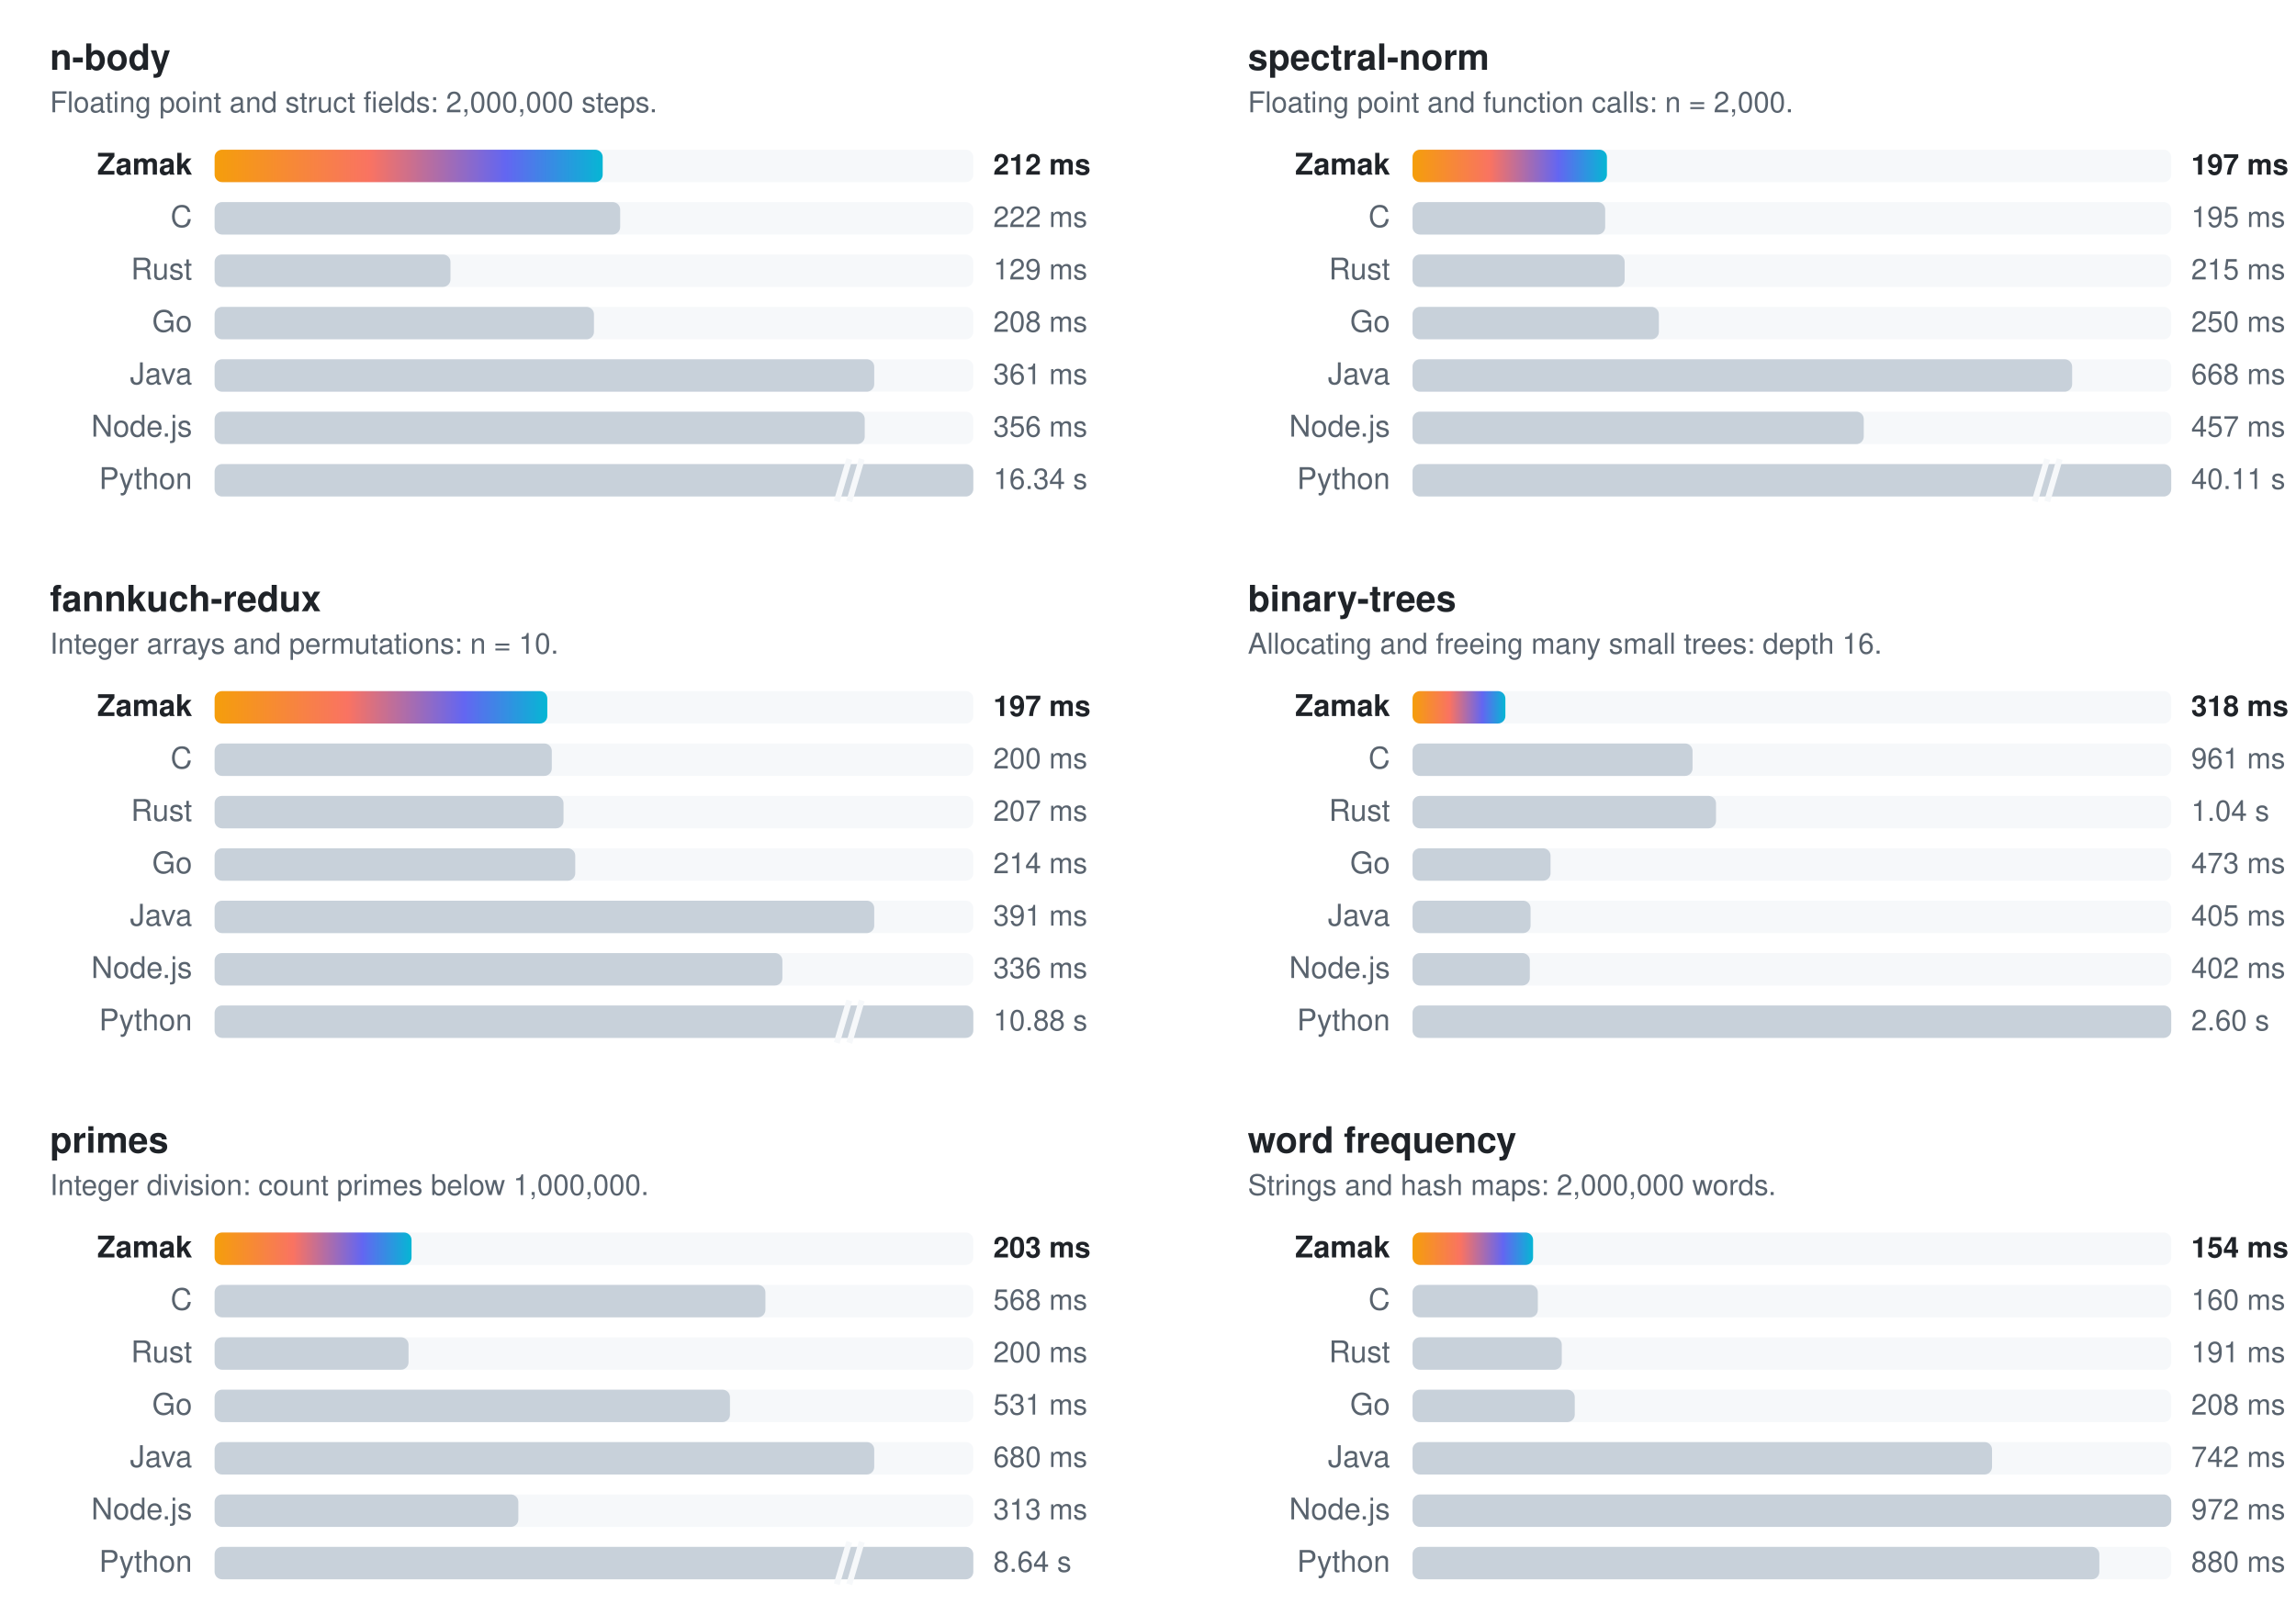
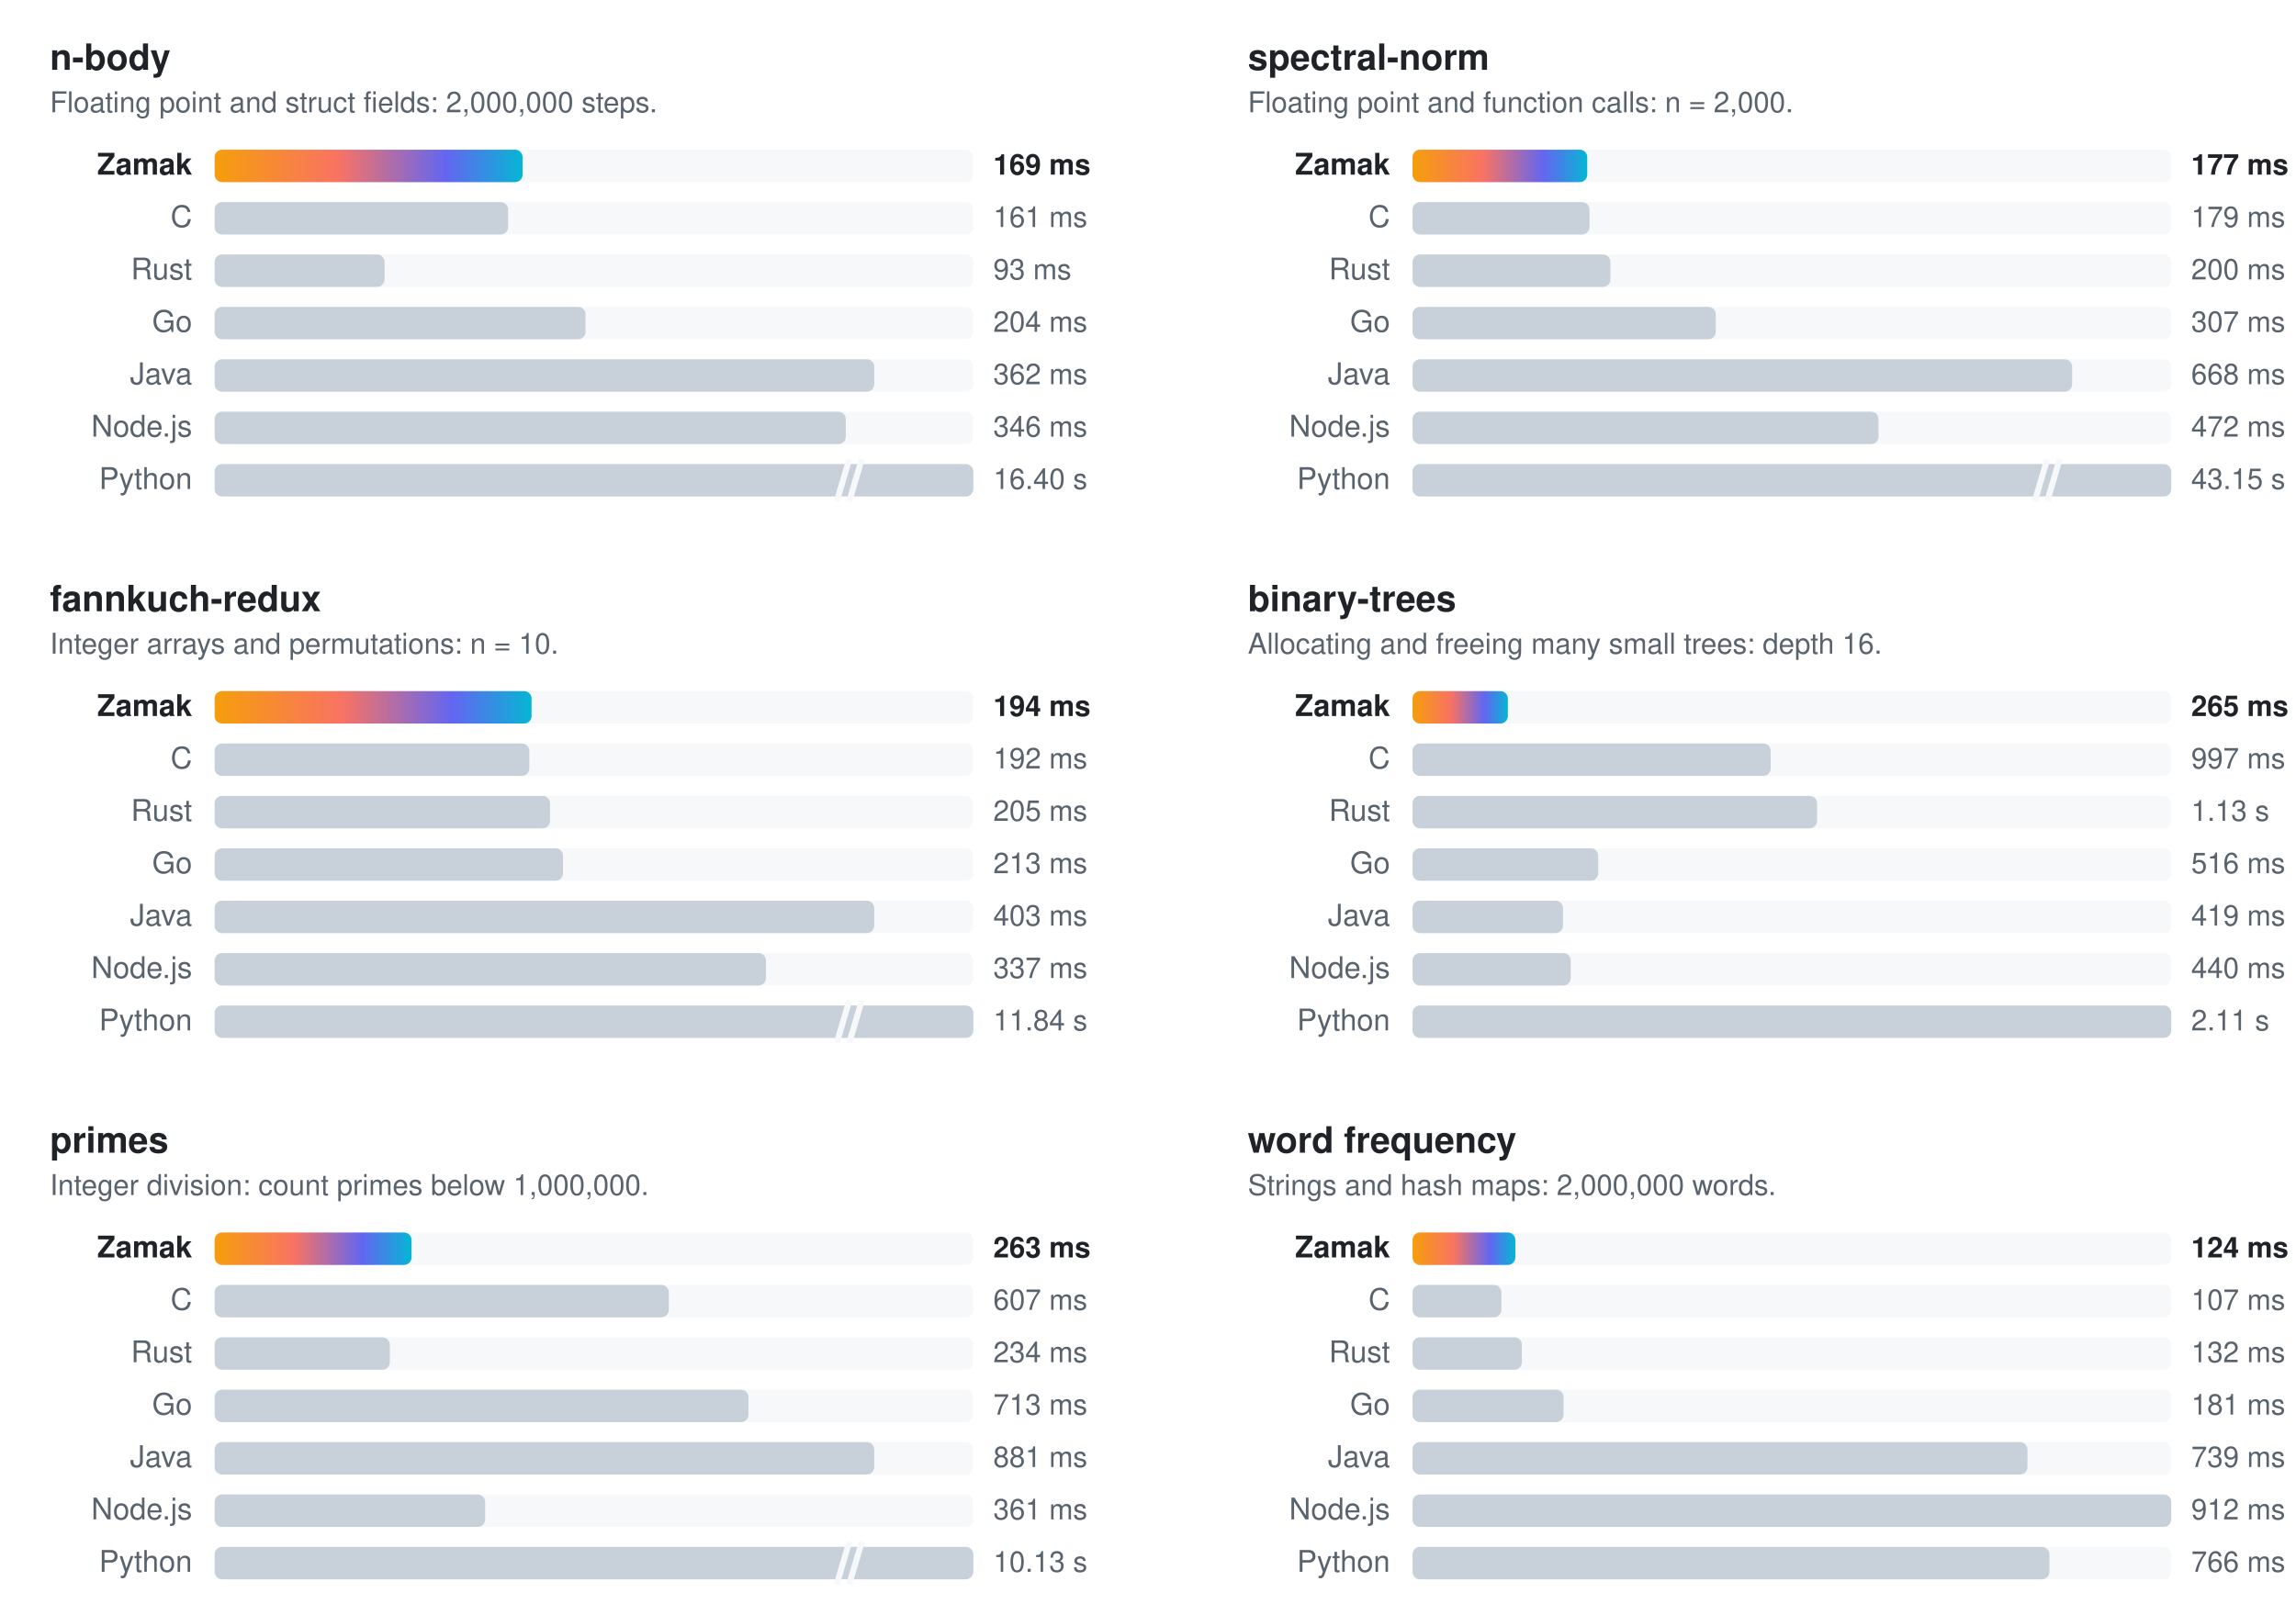
<svg xmlns="http://www.w3.org/2000/svg" viewBox="0 0 920 647" width="920" height="647" role="img" aria-label="Run time of six programs in Zamak, C, Rust, Go, Java, Node.js, and Python" font-family="-apple-system, 'Segoe UI', Helvetica, Arial, sans-serif">
  <defs>
    <linearGradient id="brand" x1="0" x2="1" y1="0" y2="0">
      <stop offset="0" stop-color="#f59e0b" />
      <stop offset="0.4" stop-color="#f97362" />
      <stop offset="0.75" stop-color="#6366f1" />
      <stop offset="1" stop-color="#06b6d4" />
    </linearGradient>
  </defs>
  <text x="20" y="28" font-size="14.5" font-weight="600" fill="#1f2328">n-body</text>
  <text x="20" y="45" font-size="11.5" fill="#59636e">Floating point and struct fields: 2,000,000 steps.</text>
  <text x="77" y="70" font-size="12" text-anchor="end" font-weight="600" fill="#1f2328">Zamak</text>
  <rect x="86" y="60" width="304" height="13" rx="3" fill="#f6f8fa" />
-   <rect x="86" y="60" width="155.5" height="13" rx="3" fill="url(#brand)" />
-   <text x="398" y="70" font-size="11.5" font-weight="600" fill="#1f2328">212 ms</text>
+   <rect x="86" y="60" width="123.4" height="13" rx="3" fill="url(#brand)" />
+   <text x="398" y="70" font-size="11.5" font-weight="600" fill="#1f2328">169 ms</text>
  <text x="77" y="91" font-size="12" text-anchor="end" font-weight="400" fill="#59636e">C</text>
  <rect x="86" y="81" width="304" height="13" rx="3" fill="#f6f8fa" />
-   <rect x="86" y="81" width="162.5" height="13" rx="3" fill="#c8d1da" />
-   <text x="398" y="91" font-size="11.5" font-weight="400" fill="#59636e">222 ms</text>
+   <rect x="86" y="81" width="117.6" height="13" rx="3" fill="#c8d1da" />
+   <text x="398" y="91" font-size="11.5" font-weight="400" fill="#59636e">161 ms</text>
  <text x="77" y="112" font-size="12" text-anchor="end" font-weight="400" fill="#59636e">Rust</text>
  <rect x="86" y="102" width="304" height="13" rx="3" fill="#f6f8fa" />
-   <rect x="86" y="102" width="94.5" height="13" rx="3" fill="#c8d1da" />
-   <text x="398" y="112" font-size="11.5" font-weight="400" fill="#59636e">129 ms</text>
+   <rect x="86" y="102" width="68.1" height="13" rx="3" fill="#c8d1da" />
+   <text x="398" y="112" font-size="11.5" font-weight="400" fill="#59636e">93 ms</text>
  <text x="77" y="133" font-size="12" text-anchor="end" font-weight="400" fill="#59636e">Go</text>
  <rect x="86" y="123" width="304" height="13" rx="3" fill="#f6f8fa" />
-   <rect x="86" y="123" width="152.0" height="13" rx="3" fill="#c8d1da" />
-   <text x="398" y="133" font-size="11.5" font-weight="400" fill="#59636e">208 ms</text>
+   <rect x="86" y="123" width="148.6" height="13" rx="3" fill="#c8d1da" />
+   <text x="398" y="133" font-size="11.5" font-weight="400" fill="#59636e">204 ms</text>
  <text x="77" y="154" font-size="12" text-anchor="end" font-weight="400" fill="#59636e">Java</text>
  <rect x="86" y="144" width="304" height="13" rx="3" fill="#f6f8fa" />
  <rect x="86" y="144" width="264.3" height="13" rx="3" fill="#c8d1da" />
-   <text x="398" y="154" font-size="11.5" font-weight="400" fill="#59636e">361 ms</text>
+   <text x="398" y="154" font-size="11.5" font-weight="400" fill="#59636e">362 ms</text>
  <text x="77" y="175" font-size="12" text-anchor="end" font-weight="400" fill="#59636e">Node.js</text>
  <rect x="86" y="165" width="304" height="13" rx="3" fill="#f6f8fa" />
-   <rect x="86" y="165" width="260.5" height="13" rx="3" fill="#c8d1da" />
-   <text x="398" y="175" font-size="11.5" font-weight="400" fill="#59636e">356 ms</text>
+   <rect x="86" y="165" width="252.9" height="13" rx="3" fill="#c8d1da" />
+   <text x="398" y="175" font-size="11.5" font-weight="400" fill="#59636e">346 ms</text>
  <text x="77" y="196" font-size="12" text-anchor="end" font-weight="400" fill="#59636e">Python</text>
  <rect x="86" y="186" width="304" height="13" rx="3" fill="#f6f8fa" />
  <rect x="86" y="186" width="304.0" height="13" rx="3" fill="#c8d1da" />
  <path d="M335.3 201 l5 -17" stroke="#f6f8fa" stroke-width="2.4" />
  <path d="M340.3 201 l5 -17" stroke="#f6f8fa" stroke-width="2.4" />
-   <text x="398" y="196" font-size="11.5" font-weight="400" fill="#59636e">16.34 s</text>
+   <text x="398" y="196" font-size="11.5" font-weight="400" fill="#59636e">16.40 s</text>
  <text x="500" y="28" font-size="14.5" font-weight="600" fill="#1f2328">spectral-norm</text>
  <text x="500" y="45" font-size="11.5" fill="#59636e">Floating point and function calls: n = 2,000.</text>
  <text x="557" y="70" font-size="12" text-anchor="end" font-weight="600" fill="#1f2328">Zamak</text>
  <rect x="566" y="60" width="304" height="13" rx="3" fill="#f6f8fa" />
-   <rect x="566" y="60" width="77.9" height="13" rx="3" fill="url(#brand)" />
-   <text x="878" y="70" font-size="11.5" font-weight="600" fill="#1f2328">197 ms</text>
+   <rect x="566" y="60" width="70.0" height="13" rx="3" fill="url(#brand)" />
+   <text x="878" y="70" font-size="11.5" font-weight="600" fill="#1f2328">177 ms</text>
  <text x="557" y="91" font-size="12" text-anchor="end" font-weight="400" fill="#59636e">C</text>
  <rect x="566" y="81" width="304" height="13" rx="3" fill="#f6f8fa" />
-   <rect x="566" y="81" width="77.2" height="13" rx="3" fill="#c8d1da" />
-   <text x="878" y="91" font-size="11.5" font-weight="400" fill="#59636e">195 ms</text>
+   <rect x="566" y="81" width="70.9" height="13" rx="3" fill="#c8d1da" />
+   <text x="878" y="91" font-size="11.5" font-weight="400" fill="#59636e">179 ms</text>
  <text x="557" y="112" font-size="12" text-anchor="end" font-weight="400" fill="#59636e">Rust</text>
  <rect x="566" y="102" width="304" height="13" rx="3" fill="#f6f8fa" />
-   <rect x="566" y="102" width="85.0" height="13" rx="3" fill="#c8d1da" />
-   <text x="878" y="112" font-size="11.5" font-weight="400" fill="#59636e">215 ms</text>
+   <rect x="566" y="102" width="79.3" height="13" rx="3" fill="#c8d1da" />
+   <text x="878" y="112" font-size="11.5" font-weight="400" fill="#59636e">200 ms</text>
  <text x="557" y="133" font-size="12" text-anchor="end" font-weight="400" fill="#59636e">Go</text>
  <rect x="566" y="123" width="304" height="13" rx="3" fill="#f6f8fa" />
-   <rect x="566" y="123" width="98.7" height="13" rx="3" fill="#c8d1da" />
-   <text x="878" y="133" font-size="11.5" font-weight="400" fill="#59636e">250 ms</text>
+   <rect x="566" y="123" width="121.5" height="13" rx="3" fill="#c8d1da" />
+   <text x="878" y="133" font-size="11.5" font-weight="400" fill="#59636e">307 ms</text>
  <text x="557" y="154" font-size="12" text-anchor="end" font-weight="400" fill="#59636e">Java</text>
  <rect x="566" y="144" width="304" height="13" rx="3" fill="#f6f8fa" />
  <rect x="566" y="144" width="264.3" height="13" rx="3" fill="#c8d1da" />
  <text x="878" y="154" font-size="11.5" font-weight="400" fill="#59636e">668 ms</text>
  <text x="557" y="175" font-size="12" text-anchor="end" font-weight="400" fill="#59636e">Node.js</text>
  <rect x="566" y="165" width="304" height="13" rx="3" fill="#f6f8fa" />
-   <rect x="566" y="165" width="180.8" height="13" rx="3" fill="#c8d1da" />
-   <text x="878" y="175" font-size="11.5" font-weight="400" fill="#59636e">457 ms</text>
+   <rect x="566" y="165" width="186.7" height="13" rx="3" fill="#c8d1da" />
+   <text x="878" y="175" font-size="11.5" font-weight="400" fill="#59636e">472 ms</text>
  <text x="557" y="196" font-size="12" text-anchor="end" font-weight="400" fill="#59636e">Python</text>
  <rect x="566" y="186" width="304" height="13" rx="3" fill="#f6f8fa" />
  <rect x="566" y="186" width="304.0" height="13" rx="3" fill="#c8d1da" />
  <path d="M815.3 201 l5 -17" stroke="#f6f8fa" stroke-width="2.4" />
  <path d="M820.3 201 l5 -17" stroke="#f6f8fa" stroke-width="2.4" />
-   <text x="878" y="196" font-size="11.5" font-weight="400" fill="#59636e">40.11 s</text>
+   <text x="878" y="196" font-size="11.5" font-weight="400" fill="#59636e">43.15 s</text>
  <text x="20" y="245" font-size="14.5" font-weight="600" fill="#1f2328">fannkuch-redux</text>
  <text x="20" y="262" font-size="11.5" fill="#59636e">Integer arrays and permutations: n = 10.</text>
  <text x="77" y="287" font-size="12" text-anchor="end" font-weight="600" fill="#1f2328">Zamak</text>
  <rect x="86" y="277" width="304" height="13" rx="3" fill="#f6f8fa" />
-   <rect x="86" y="277" width="133.3" height="13" rx="3" fill="url(#brand)" />
-   <text x="398" y="287" font-size="11.5" font-weight="600" fill="#1f2328">197 ms</text>
+   <rect x="86" y="277" width="127.0" height="13" rx="3" fill="url(#brand)" />
+   <text x="398" y="287" font-size="11.5" font-weight="600" fill="#1f2328">194 ms</text>
  <text x="77" y="308" font-size="12" text-anchor="end" font-weight="400" fill="#59636e">C</text>
  <rect x="86" y="298" width="304" height="13" rx="3" fill="#f6f8fa" />
-   <rect x="86" y="298" width="135.1" height="13" rx="3" fill="#c8d1da" />
-   <text x="398" y="308" font-size="11.5" font-weight="400" fill="#59636e">200 ms</text>
+   <rect x="86" y="298" width="126.1" height="13" rx="3" fill="#c8d1da" />
+   <text x="398" y="308" font-size="11.5" font-weight="400" fill="#59636e">192 ms</text>
  <text x="77" y="329" font-size="12" text-anchor="end" font-weight="400" fill="#59636e">Rust</text>
  <rect x="86" y="319" width="304" height="13" rx="3" fill="#f6f8fa" />
-   <rect x="86" y="319" width="139.8" height="13" rx="3" fill="#c8d1da" />
-   <text x="398" y="329" font-size="11.5" font-weight="400" fill="#59636e">207 ms</text>
+   <rect x="86" y="319" width="134.4" height="13" rx="3" fill="#c8d1da" />
+   <text x="398" y="329" font-size="11.5" font-weight="400" fill="#59636e">205 ms</text>
  <text x="77" y="350" font-size="12" text-anchor="end" font-weight="400" fill="#59636e">Go</text>
  <rect x="86" y="340" width="304" height="13" rx="3" fill="#f6f8fa" />
-   <rect x="86" y="340" width="144.5" height="13" rx="3" fill="#c8d1da" />
-   <text x="398" y="350" font-size="11.5" font-weight="400" fill="#59636e">214 ms</text>
+   <rect x="86" y="340" width="139.6" height="13" rx="3" fill="#c8d1da" />
+   <text x="398" y="350" font-size="11.5" font-weight="400" fill="#59636e">213 ms</text>
  <text x="77" y="371" font-size="12" text-anchor="end" font-weight="400" fill="#59636e">Java</text>
  <rect x="86" y="361" width="304" height="13" rx="3" fill="#f6f8fa" />
  <rect x="86" y="361" width="264.3" height="13" rx="3" fill="#c8d1da" />
-   <text x="398" y="371" font-size="11.5" font-weight="400" fill="#59636e">391 ms</text>
+   <text x="398" y="371" font-size="11.5" font-weight="400" fill="#59636e">403 ms</text>
  <text x="77" y="392" font-size="12" text-anchor="end" font-weight="400" fill="#59636e">Node.js</text>
  <rect x="86" y="382" width="304" height="13" rx="3" fill="#f6f8fa" />
-   <rect x="86" y="382" width="227.5" height="13" rx="3" fill="#c8d1da" />
-   <text x="398" y="392" font-size="11.5" font-weight="400" fill="#59636e">336 ms</text>
+   <rect x="86" y="382" width="220.9" height="13" rx="3" fill="#c8d1da" />
+   <text x="398" y="392" font-size="11.5" font-weight="400" fill="#59636e">337 ms</text>
  <text x="77" y="413" font-size="12" text-anchor="end" font-weight="400" fill="#59636e">Python</text>
  <rect x="86" y="403" width="304" height="13" rx="3" fill="#f6f8fa" />
  <rect x="86" y="403" width="304.0" height="13" rx="3" fill="#c8d1da" />
  <path d="M335.3 418 l5 -17" stroke="#f6f8fa" stroke-width="2.4" />
  <path d="M340.3 418 l5 -17" stroke="#f6f8fa" stroke-width="2.4" />
-   <text x="398" y="413" font-size="11.5" font-weight="400" fill="#59636e">10.88 s</text>
+   <text x="398" y="413" font-size="11.5" font-weight="400" fill="#59636e">11.84 s</text>
  <text x="500" y="245" font-size="14.5" font-weight="600" fill="#1f2328">binary-trees</text>
  <text x="500" y="262" font-size="11.5" fill="#59636e">Allocating and freeing many small trees: depth 16.</text>
  <text x="557" y="287" font-size="12" text-anchor="end" font-weight="600" fill="#1f2328">Zamak</text>
  <rect x="566" y="277" width="304" height="13" rx="3" fill="#f6f8fa" />
-   <rect x="566" y="277" width="37.2" height="13" rx="3" fill="url(#brand)" />
-   <text x="878" y="287" font-size="11.5" font-weight="600" fill="#1f2328">318 ms</text>
+   <rect x="566" y="277" width="38.2" height="13" rx="3" fill="url(#brand)" />
+   <text x="878" y="287" font-size="11.5" font-weight="600" fill="#1f2328">265 ms</text>
  <text x="557" y="308" font-size="12" text-anchor="end" font-weight="400" fill="#59636e">C</text>
  <rect x="566" y="298" width="304" height="13" rx="3" fill="#f6f8fa" />
-   <rect x="566" y="298" width="112.2" height="13" rx="3" fill="#c8d1da" />
-   <text x="878" y="308" font-size="11.5" font-weight="400" fill="#59636e">961 ms</text>
+   <rect x="566" y="298" width="143.5" height="13" rx="3" fill="#c8d1da" />
+   <text x="878" y="308" font-size="11.5" font-weight="400" fill="#59636e">997 ms</text>
  <text x="557" y="329" font-size="12" text-anchor="end" font-weight="400" fill="#59636e">Rust</text>
  <rect x="566" y="319" width="304" height="13" rx="3" fill="#f6f8fa" />
-   <rect x="566" y="319" width="121.6" height="13" rx="3" fill="#c8d1da" />
-   <text x="878" y="329" font-size="11.5" font-weight="400" fill="#59636e">1.04 s</text>
+   <rect x="566" y="319" width="162.1" height="13" rx="3" fill="#c8d1da" />
+   <text x="878" y="329" font-size="11.5" font-weight="400" fill="#59636e">1.13 s</text>
  <text x="557" y="350" font-size="12" text-anchor="end" font-weight="400" fill="#59636e">Go</text>
  <rect x="566" y="340" width="304" height="13" rx="3" fill="#f6f8fa" />
-   <rect x="566" y="340" width="55.3" height="13" rx="3" fill="#c8d1da" />
-   <text x="878" y="350" font-size="11.5" font-weight="400" fill="#59636e">473 ms</text>
+   <rect x="566" y="340" width="74.4" height="13" rx="3" fill="#c8d1da" />
+   <text x="878" y="350" font-size="11.5" font-weight="400" fill="#59636e">516 ms</text>
  <text x="557" y="371" font-size="12" text-anchor="end" font-weight="400" fill="#59636e">Java</text>
  <rect x="566" y="361" width="304" height="13" rx="3" fill="#f6f8fa" />
-   <rect x="566" y="361" width="47.3" height="13" rx="3" fill="#c8d1da" />
-   <text x="878" y="371" font-size="11.5" font-weight="400" fill="#59636e">405 ms</text>
+   <rect x="566" y="361" width="60.3" height="13" rx="3" fill="#c8d1da" />
+   <text x="878" y="371" font-size="11.5" font-weight="400" fill="#59636e">419 ms</text>
  <text x="557" y="392" font-size="12" text-anchor="end" font-weight="400" fill="#59636e">Node.js</text>
  <rect x="566" y="382" width="304" height="13" rx="3" fill="#f6f8fa" />
-   <rect x="566" y="382" width="47.0" height="13" rx="3" fill="#c8d1da" />
-   <text x="878" y="392" font-size="11.5" font-weight="400" fill="#59636e">402 ms</text>
+   <rect x="566" y="382" width="63.4" height="13" rx="3" fill="#c8d1da" />
+   <text x="878" y="392" font-size="11.5" font-weight="400" fill="#59636e">440 ms</text>
  <text x="557" y="413" font-size="12" text-anchor="end" font-weight="400" fill="#59636e">Python</text>
  <rect x="566" y="403" width="304" height="13" rx="3" fill="#f6f8fa" />
  <rect x="566" y="403" width="304.0" height="13" rx="3" fill="#c8d1da" />
-   <text x="878" y="413" font-size="11.5" font-weight="400" fill="#59636e">2.60 s</text>
+   <text x="878" y="413" font-size="11.5" font-weight="400" fill="#59636e">2.11 s</text>
  <text x="20" y="462" font-size="14.5" font-weight="600" fill="#1f2328">primes</text>
  <text x="20" y="479" font-size="11.5" fill="#59636e">Integer division: count primes below 1,000,000.</text>
  <text x="77" y="504" font-size="12" text-anchor="end" font-weight="600" fill="#1f2328">Zamak</text>
  <rect x="86" y="494" width="304" height="13" rx="3" fill="#f6f8fa" />
  <rect x="86" y="494" width="78.9" height="13" rx="3" fill="url(#brand)" />
-   <text x="398" y="504" font-size="11.5" font-weight="600" fill="#1f2328">203 ms</text>
+   <text x="398" y="504" font-size="11.5" font-weight="600" fill="#1f2328">263 ms</text>
  <text x="77" y="525" font-size="12" text-anchor="end" font-weight="400" fill="#59636e">C</text>
  <rect x="86" y="515" width="304" height="13" rx="3" fill="#f6f8fa" />
-   <rect x="86" y="515" width="220.7" height="13" rx="3" fill="#c8d1da" />
-   <text x="398" y="525" font-size="11.5" font-weight="400" fill="#59636e">568 ms</text>
+   <rect x="86" y="515" width="182.0" height="13" rx="3" fill="#c8d1da" />
+   <text x="398" y="525" font-size="11.5" font-weight="400" fill="#59636e">607 ms</text>
  <text x="77" y="546" font-size="12" text-anchor="end" font-weight="400" fill="#59636e">Rust</text>
  <rect x="86" y="536" width="304" height="13" rx="3" fill="#f6f8fa" />
-   <rect x="86" y="536" width="77.7" height="13" rx="3" fill="#c8d1da" />
-   <text x="398" y="546" font-size="11.5" font-weight="400" fill="#59636e">200 ms</text>
+   <rect x="86" y="536" width="70.2" height="13" rx="3" fill="#c8d1da" />
+   <text x="398" y="546" font-size="11.5" font-weight="400" fill="#59636e">234 ms</text>
  <text x="77" y="567" font-size="12" text-anchor="end" font-weight="400" fill="#59636e">Go</text>
  <rect x="86" y="557" width="304" height="13" rx="3" fill="#f6f8fa" />
-   <rect x="86" y="557" width="206.5" height="13" rx="3" fill="#c8d1da" />
-   <text x="398" y="567" font-size="11.5" font-weight="400" fill="#59636e">531 ms</text>
+   <rect x="86" y="557" width="213.9" height="13" rx="3" fill="#c8d1da" />
+   <text x="398" y="567" font-size="11.5" font-weight="400" fill="#59636e">713 ms</text>
  <text x="77" y="588" font-size="12" text-anchor="end" font-weight="400" fill="#59636e">Java</text>
  <rect x="86" y="578" width="304" height="13" rx="3" fill="#f6f8fa" />
  <rect x="86" y="578" width="264.3" height="13" rx="3" fill="#c8d1da" />
-   <text x="398" y="588" font-size="11.5" font-weight="400" fill="#59636e">680 ms</text>
+   <text x="398" y="588" font-size="11.5" font-weight="400" fill="#59636e">881 ms</text>
  <text x="77" y="609" font-size="12" text-anchor="end" font-weight="400" fill="#59636e">Node.js</text>
  <rect x="86" y="599" width="304" height="13" rx="3" fill="#f6f8fa" />
-   <rect x="86" y="599" width="121.7" height="13" rx="3" fill="#c8d1da" />
-   <text x="398" y="609" font-size="11.5" font-weight="400" fill="#59636e">313 ms</text>
+   <rect x="86" y="599" width="108.4" height="13" rx="3" fill="#c8d1da" />
+   <text x="398" y="609" font-size="11.5" font-weight="400" fill="#59636e">361 ms</text>
  <text x="77" y="630" font-size="12" text-anchor="end" font-weight="400" fill="#59636e">Python</text>
  <rect x="86" y="620" width="304" height="13" rx="3" fill="#f6f8fa" />
  <rect x="86" y="620" width="304.0" height="13" rx="3" fill="#c8d1da" />
  <path d="M335.3 635 l5 -17" stroke="#f6f8fa" stroke-width="2.4" />
  <path d="M340.3 635 l5 -17" stroke="#f6f8fa" stroke-width="2.4" />
-   <text x="398" y="630" font-size="11.5" font-weight="400" fill="#59636e">8.64 s</text>
+   <text x="398" y="630" font-size="11.5" font-weight="400" fill="#59636e">10.13 s</text>
  <text x="500" y="462" font-size="14.5" font-weight="600" fill="#1f2328">word frequency</text>
  <text x="500" y="479" font-size="11.5" fill="#59636e">Strings and hash maps: 2,000,000 words.</text>
  <text x="557" y="504" font-size="12" text-anchor="end" font-weight="600" fill="#1f2328">Zamak</text>
  <rect x="566" y="494" width="304" height="13" rx="3" fill="#f6f8fa" />
-   <rect x="566" y="494" width="48.3" height="13" rx="3" fill="url(#brand)" />
-   <text x="878" y="504" font-size="11.5" font-weight="600" fill="#1f2328">154 ms</text>
+   <rect x="566" y="494" width="41.2" height="13" rx="3" fill="url(#brand)" />
+   <text x="878" y="504" font-size="11.5" font-weight="600" fill="#1f2328">124 ms</text>
  <text x="557" y="525" font-size="12" text-anchor="end" font-weight="400" fill="#59636e">C</text>
  <rect x="566" y="515" width="304" height="13" rx="3" fill="#f6f8fa" />
-   <rect x="566" y="515" width="50.2" height="13" rx="3" fill="#c8d1da" />
-   <text x="878" y="525" font-size="11.5" font-weight="400" fill="#59636e">160 ms</text>
+   <rect x="566" y="515" width="35.6" height="13" rx="3" fill="#c8d1da" />
+   <text x="878" y="525" font-size="11.5" font-weight="400" fill="#59636e">107 ms</text>
  <text x="557" y="546" font-size="12" text-anchor="end" font-weight="400" fill="#59636e">Rust</text>
  <rect x="566" y="536" width="304" height="13" rx="3" fill="#f6f8fa" />
-   <rect x="566" y="536" width="59.8" height="13" rx="3" fill="#c8d1da" />
-   <text x="878" y="546" font-size="11.5" font-weight="400" fill="#59636e">191 ms</text>
+   <rect x="566" y="536" width="43.8" height="13" rx="3" fill="#c8d1da" />
+   <text x="878" y="546" font-size="11.5" font-weight="400" fill="#59636e">132 ms</text>
  <text x="557" y="567" font-size="12" text-anchor="end" font-weight="400" fill="#59636e">Go</text>
  <rect x="566" y="557" width="304" height="13" rx="3" fill="#f6f8fa" />
-   <rect x="566" y="557" width="65.0" height="13" rx="3" fill="#c8d1da" />
-   <text x="878" y="567" font-size="11.5" font-weight="400" fill="#59636e">208 ms</text>
+   <rect x="566" y="557" width="60.5" height="13" rx="3" fill="#c8d1da" />
+   <text x="878" y="567" font-size="11.5" font-weight="400" fill="#59636e">181 ms</text>
  <text x="557" y="588" font-size="12" text-anchor="end" font-weight="400" fill="#59636e">Java</text>
  <rect x="566" y="578" width="304" height="13" rx="3" fill="#f6f8fa" />
-   <rect x="566" y="578" width="232.2" height="13" rx="3" fill="#c8d1da" />
-   <text x="878" y="588" font-size="11.5" font-weight="400" fill="#59636e">742 ms</text>
+   <rect x="566" y="578" width="246.4" height="13" rx="3" fill="#c8d1da" />
+   <text x="878" y="588" font-size="11.5" font-weight="400" fill="#59636e">739 ms</text>
  <text x="557" y="609" font-size="12" text-anchor="end" font-weight="400" fill="#59636e">Node.js</text>
  <rect x="566" y="599" width="304" height="13" rx="3" fill="#f6f8fa" />
  <rect x="566" y="599" width="304.0" height="13" rx="3" fill="#c8d1da" />
-   <text x="878" y="609" font-size="11.5" font-weight="400" fill="#59636e">972 ms</text>
+   <text x="878" y="609" font-size="11.5" font-weight="400" fill="#59636e">912 ms</text>
  <text x="557" y="630" font-size="12" text-anchor="end" font-weight="400" fill="#59636e">Python</text>
  <rect x="566" y="620" width="304" height="13" rx="3" fill="#f6f8fa" />
-   <rect x="566" y="620" width="275.2" height="13" rx="3" fill="#c8d1da" />
-   <text x="878" y="630" font-size="11.5" font-weight="400" fill="#59636e">880 ms</text>
+   <rect x="566" y="620" width="255.2" height="13" rx="3" fill="#c8d1da" />
+   <text x="878" y="630" font-size="11.5" font-weight="400" fill="#59636e">766 ms</text>
</svg>
